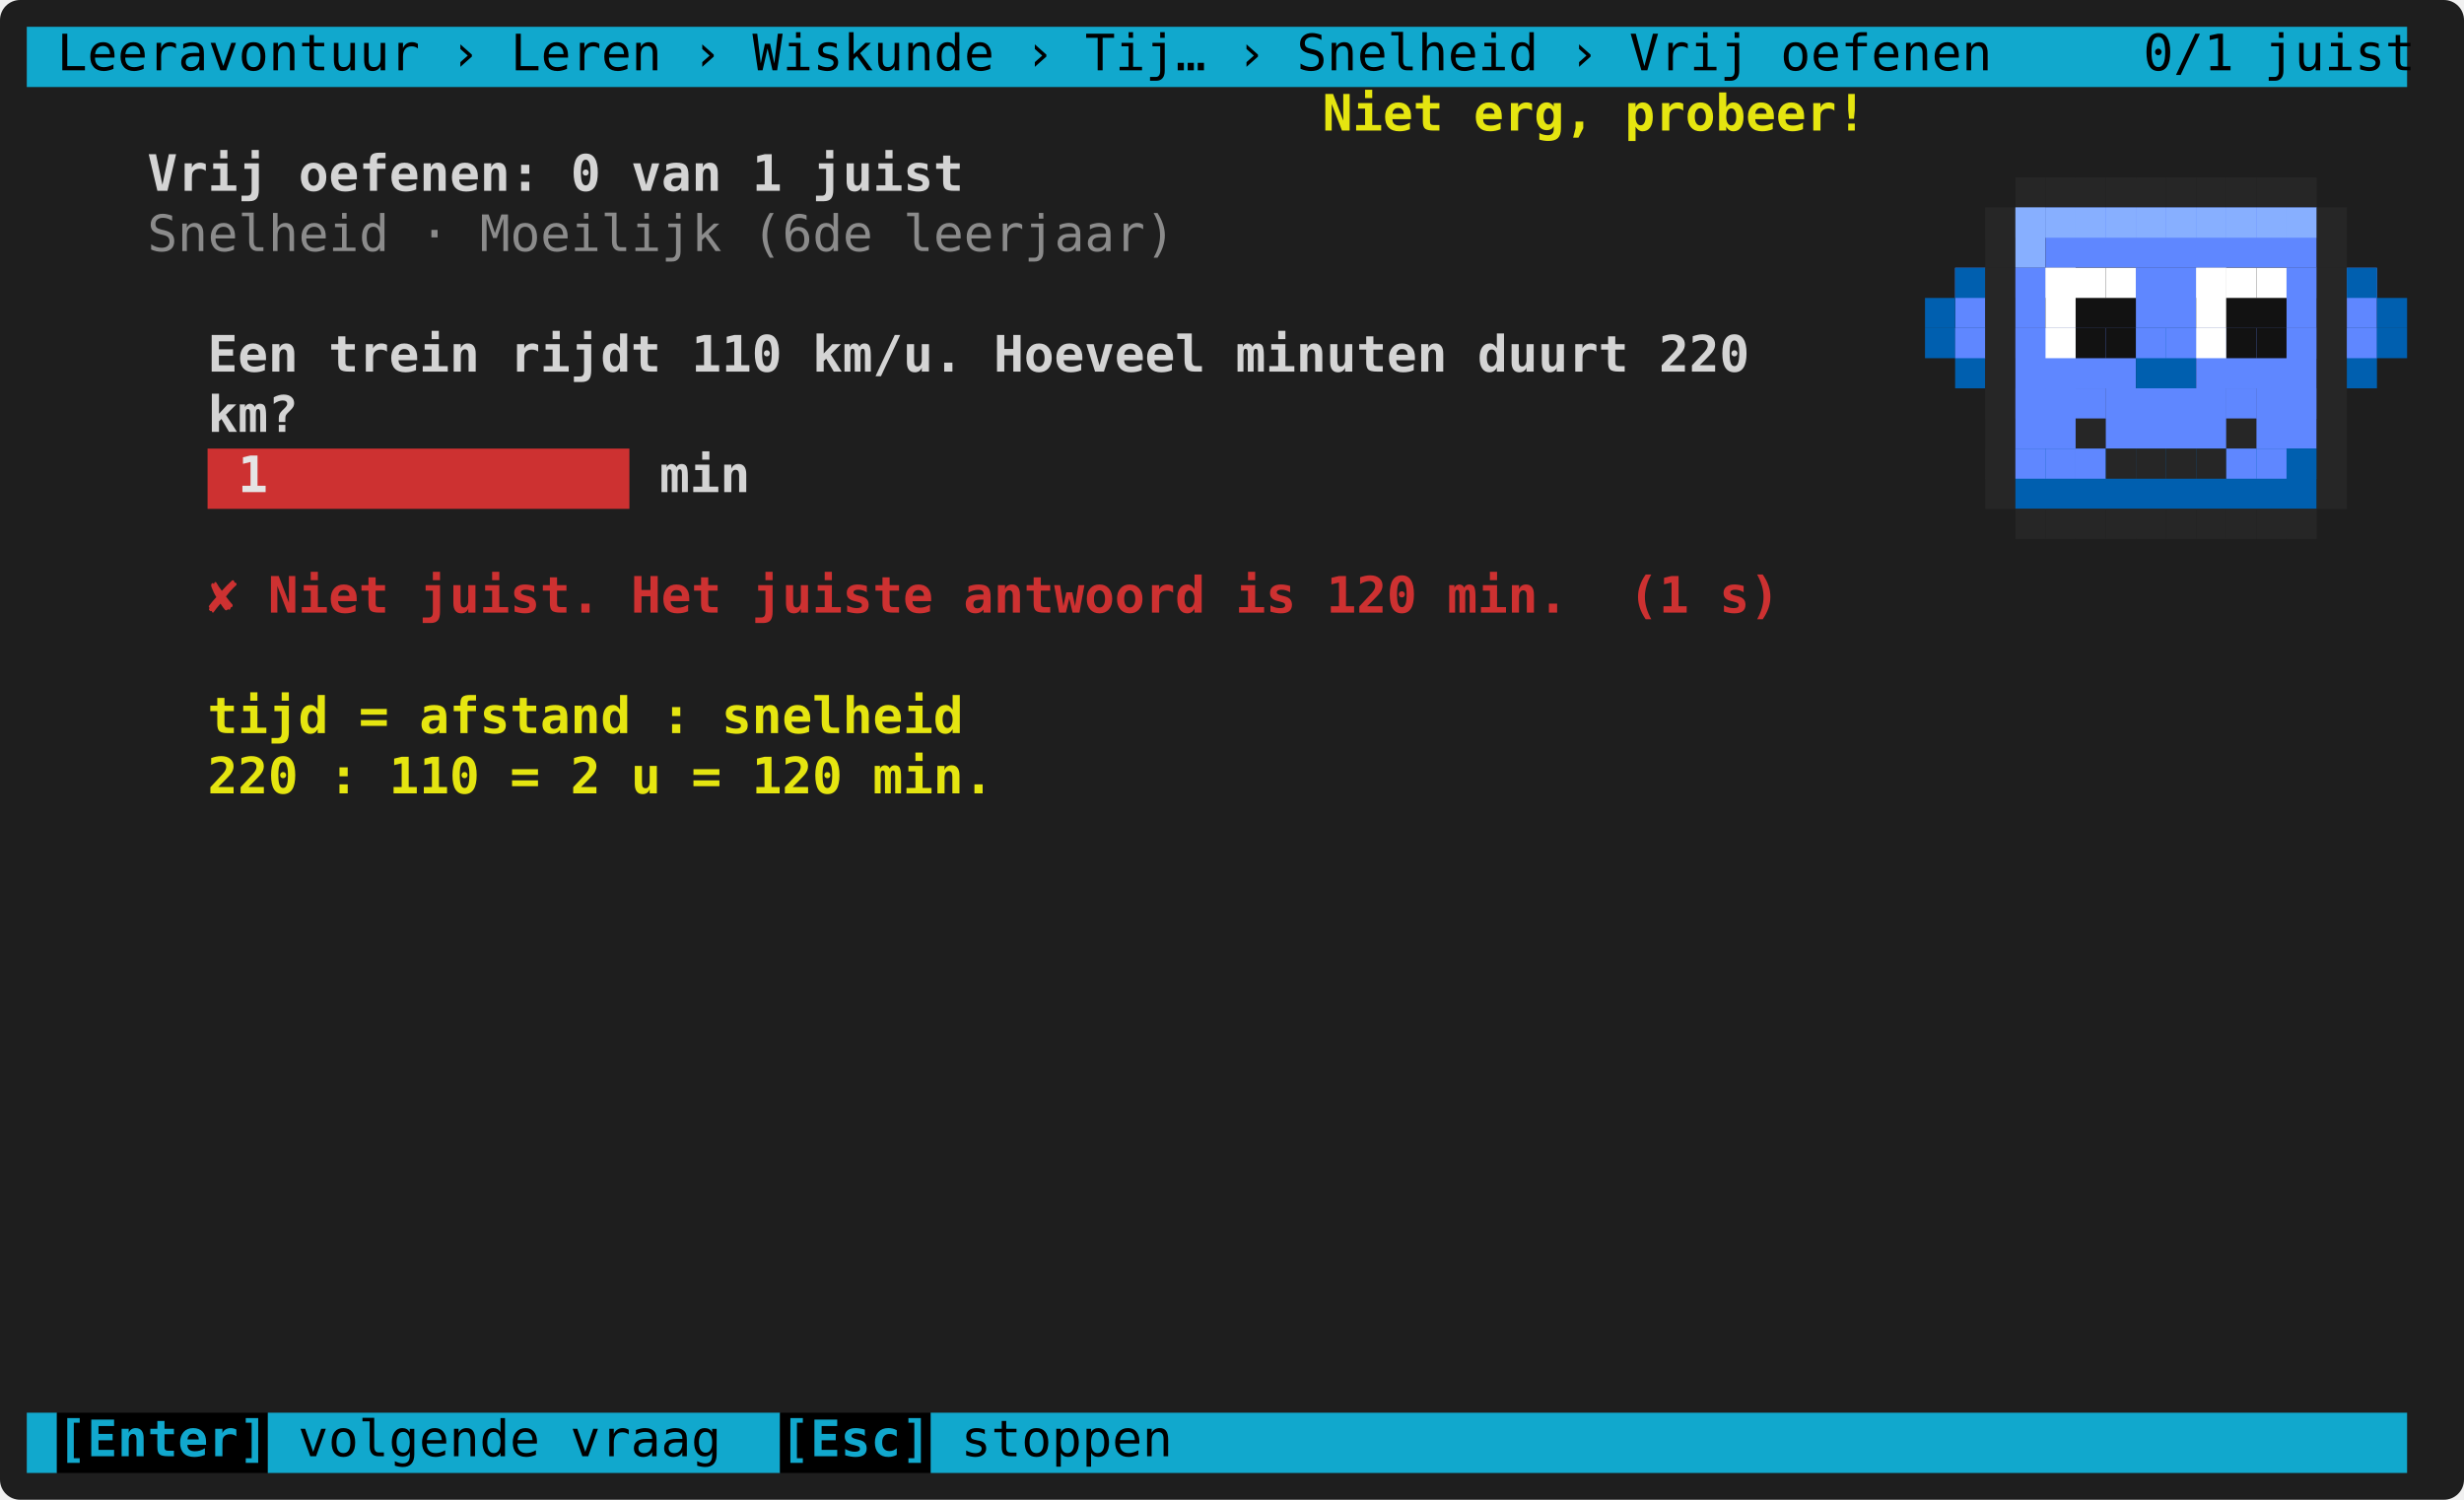
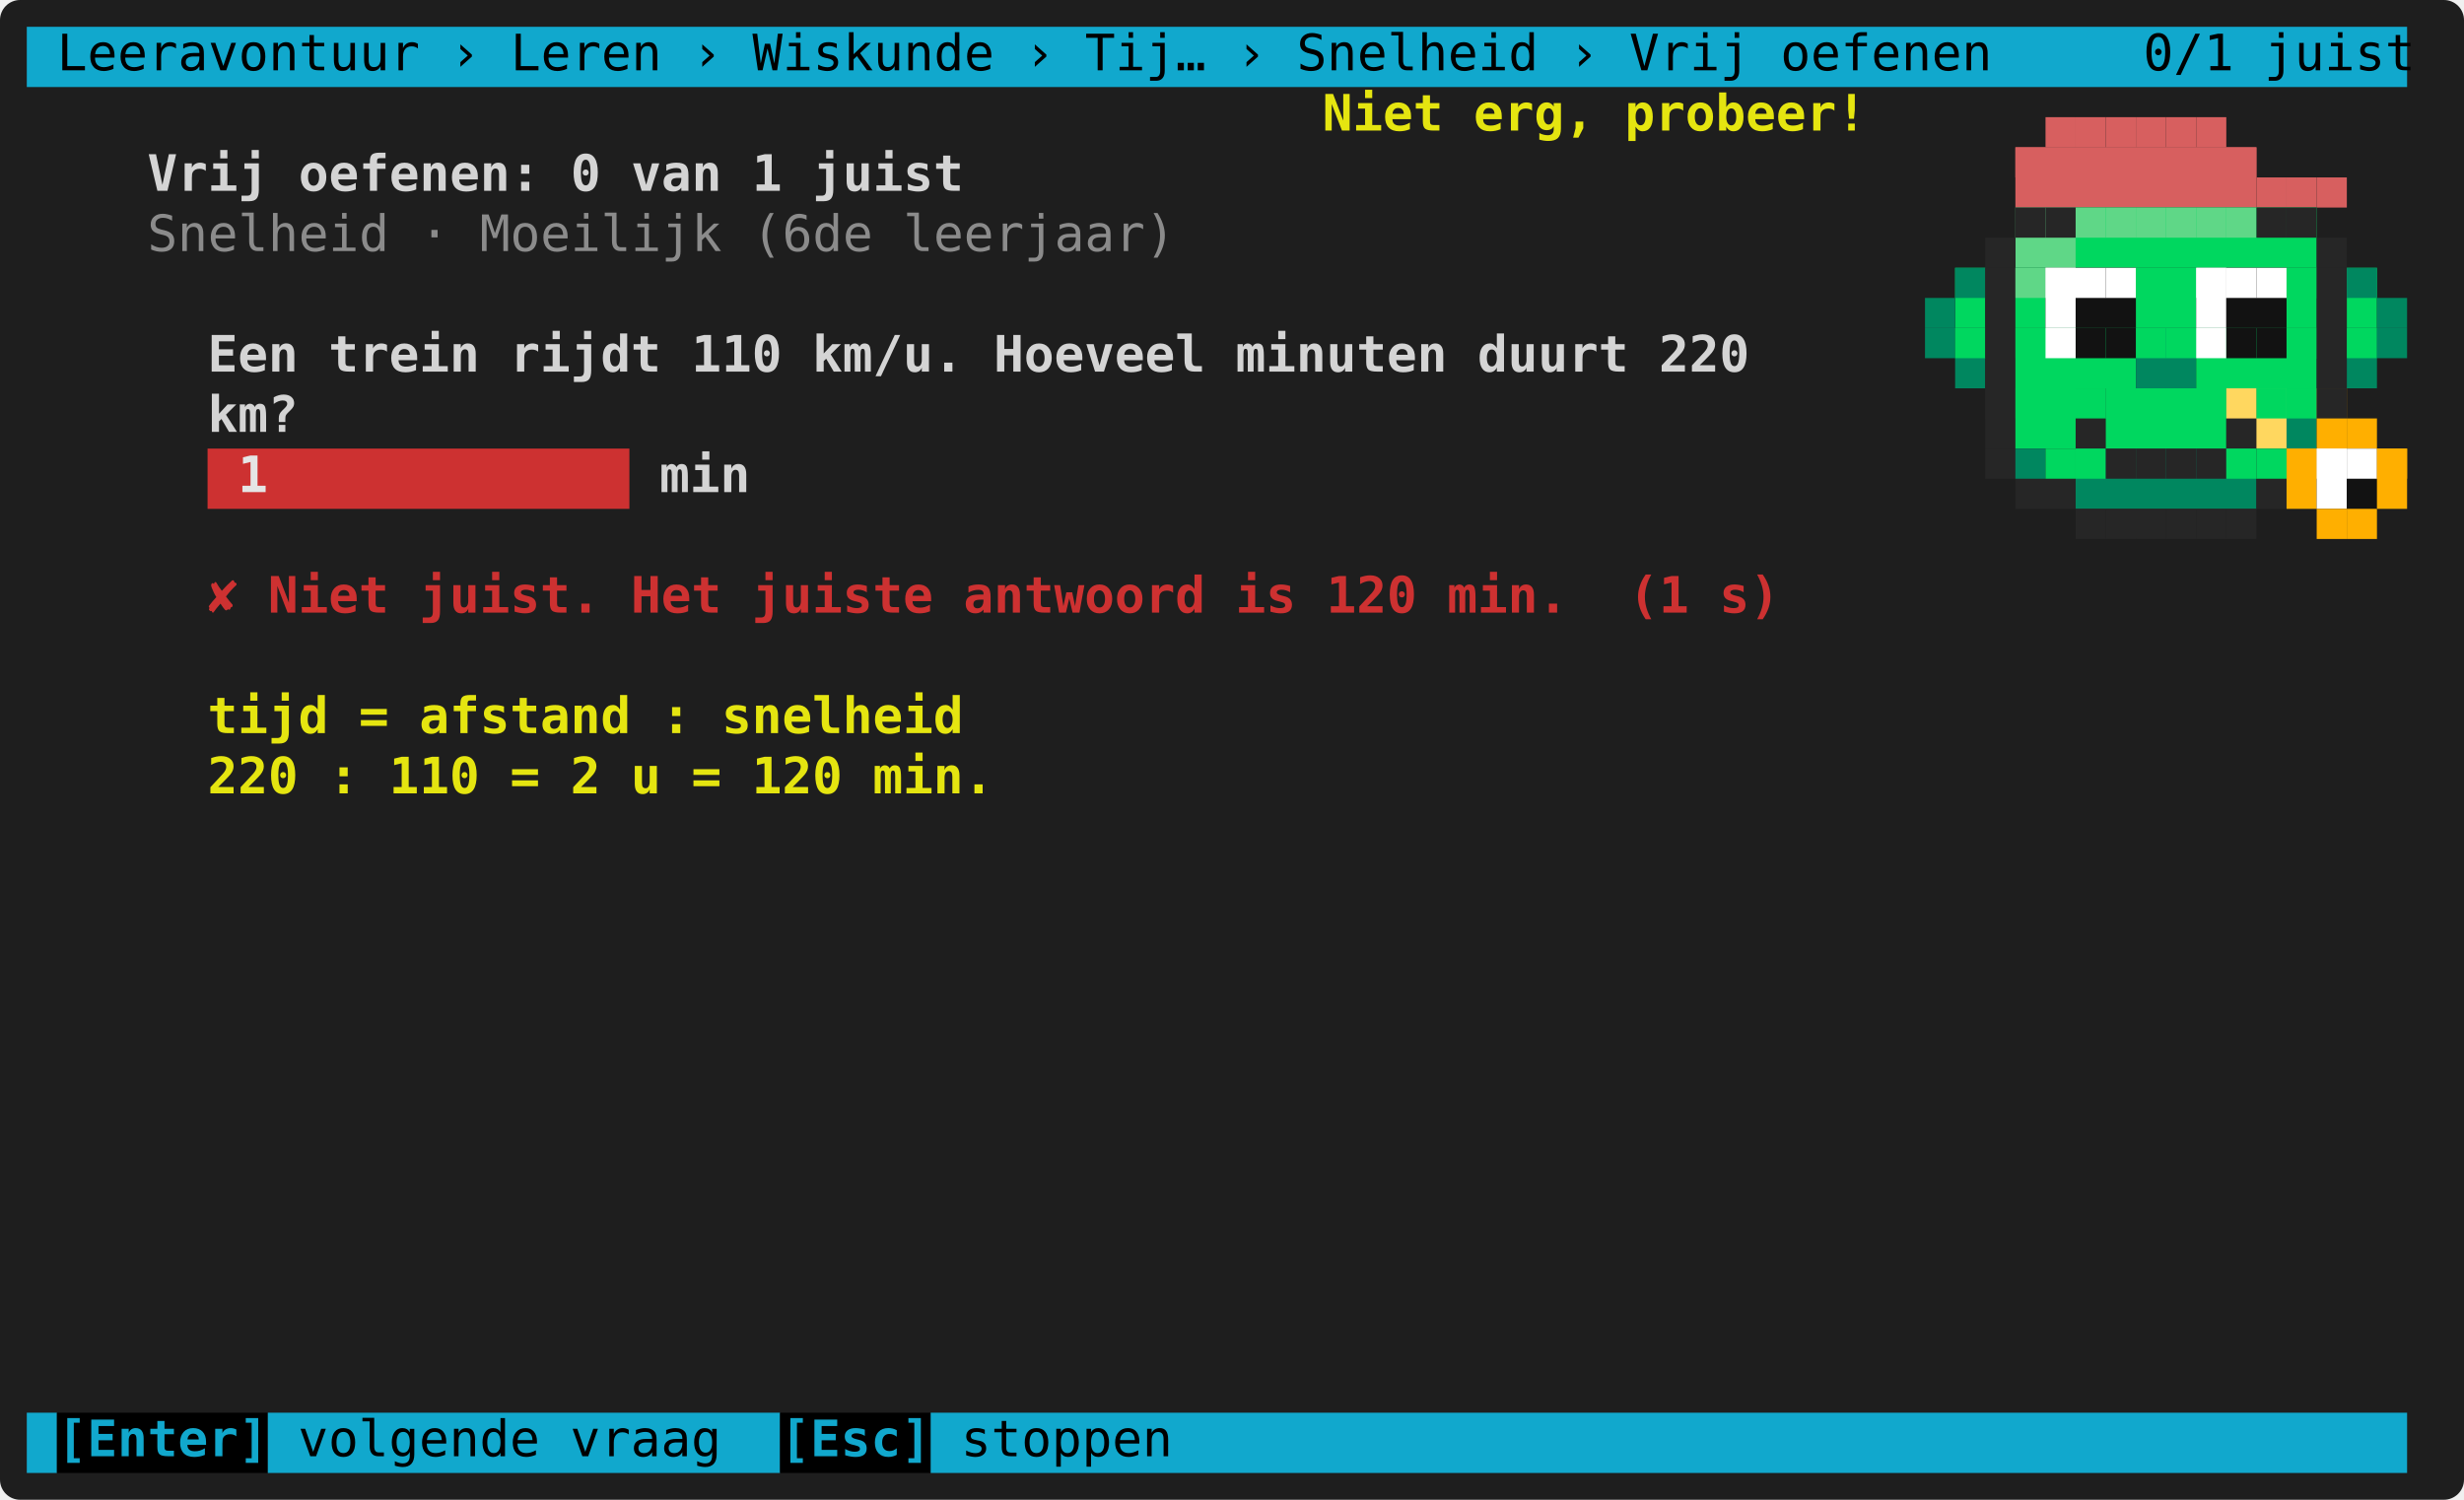
<svg xmlns="http://www.w3.org/2000/svg" width="736" height="448" viewBox="0 0 736 448" role="img" aria-label="Snelheid">
  <rect width="736" height="448" rx="6" fill="#1e1e1e" />
  <g font-family="DejaVu Sans Mono, Menlo, Consolas, monospace" font-size="15">
    <rect x="8" y="8" width="711" height="18" fill="#11a8cd" />
    <text x="8" y="21" textLength="711" lengthAdjust="spacingAndGlyphs" xml:space="preserve" fill="#000000"> Leeravontuur › Leren › Wiskunde › Tij… › Snelheid › Vrij oefenen     0/1 juist</text>
+     <rect x="611" y="35" width="9" height="9" fill="#d75f5f" />
+     <rect x="620" y="35" width="9" height="9" fill="#d75f5f" />
+     <rect x="629" y="35" width="9" height="9" fill="#d75f5f" />
+     <rect x="638" y="35" width="9" height="9" fill="#d75f5f" />
+     <rect x="647" y="35" width="9" height="9" fill="#d75f5f" />
+     <rect x="656" y="35" width="9" height="9" fill="#d75f5f" />
    <text x="395" y="39" textLength="162" lengthAdjust="spacingAndGlyphs" xml:space="preserve" fill="#e5e510" font-weight="bold">Niet erg, probeer!</text>
-     <rect x="602" y="53" width="9" height="9" fill="#262626" />
-     <rect x="611" y="53" width="9" height="9" fill="#262626" />
-     <rect x="620" y="53" width="9" height="9" fill="#262626" />
-     <rect x="629" y="53" width="9" height="9" fill="#262626" />
-     <rect x="638" y="53" width="9" height="9" fill="#262626" />
-     <rect x="647" y="53" width="9" height="9" fill="#262626" />
-     <rect x="656" y="53" width="9" height="9" fill="#262626" />
-     <rect x="665" y="53" width="9" height="9" fill="#262626" />
-     <rect x="674" y="53" width="9" height="9" fill="#262626" />
-     <rect x="683" y="53" width="9" height="9" fill="#262626" />
+     <rect x="602" y="44" width="72" height="18" fill="#d75f5f" />
+     <rect x="602" y="44" width="9" height="9" fill="#d75f5f" />
+     <rect x="611" y="44" width="9" height="9" fill="#d75f5f" />
+     <rect x="620" y="44" width="9" height="9" fill="#d75f5f" />
+     <rect x="629" y="44" width="9" height="9" fill="#d75f5f" />
+     <rect x="638" y="44" width="9" height="9" fill="#d75f5f" />
+     <rect x="647" y="44" width="9" height="9" fill="#d75f5f" />
+     <rect x="656" y="44" width="9" height="9" fill="#d75f5f" />
+     <rect x="665" y="44" width="9" height="9" fill="#d75f5f" />
+     <rect x="674" y="53" width="9" height="9" fill="#d75f5f" />
+     <rect x="683" y="53" width="9" height="9" fill="#d75f5f" />
+     <rect x="692" y="53" width="9" height="9" fill="#d75f5f" />
    <text x="44" y="57" textLength="243" lengthAdjust="spacingAndGlyphs" xml:space="preserve" fill="#d4d4d4" font-weight="bold">Vrij oefenen: 0 van 1 juist</text>
-     <rect x="593" y="62" width="9" height="18" fill="#262626" />
-     <rect x="602" y="62" width="9" height="18" fill="#87afff" />
-     <rect x="611" y="62" width="81" height="18" fill="#5f87ff" />
-     <rect x="692" y="62" width="9" height="18" fill="#262626" />
-     <rect x="593" y="62" width="9" height="9" fill="#262626" />
-     <rect x="602" y="62" width="9" height="9" fill="#87afff" />
-     <rect x="611" y="62" width="9" height="9" fill="#87afff" />
-     <rect x="620" y="62" width="9" height="9" fill="#87afff" />
-     <rect x="629" y="62" width="9" height="9" fill="#87afff" />
-     <rect x="638" y="62" width="9" height="9" fill="#87afff" />
-     <rect x="647" y="62" width="9" height="9" fill="#87afff" />
-     <rect x="656" y="62" width="9" height="9" fill="#87afff" />
-     <rect x="665" y="62" width="9" height="9" fill="#87afff" />
-     <rect x="674" y="62" width="9" height="9" fill="#87afff" />
-     <rect x="683" y="62" width="9" height="9" fill="#87afff" />
-     <rect x="692" y="62" width="9" height="9" fill="#262626" />
+     <rect x="602" y="62" width="18" height="18" fill="#5fd787" />
+     <rect x="620" y="62" width="72" height="18" fill="#00d75f" />
+     <rect x="593" y="71" width="9" height="9" fill="#262626" />
+     <rect x="602" y="62" width="9" height="9" fill="#262626" />
+     <rect x="611" y="62" width="9" height="9" fill="#262626" />
+     <rect x="620" y="62" width="9" height="9" fill="#5fd787" />
+     <rect x="629" y="62" width="9" height="9" fill="#5fd787" />
+     <rect x="638" y="62" width="9" height="9" fill="#5fd787" />
+     <rect x="647" y="62" width="9" height="9" fill="#5fd787" />
+     <rect x="656" y="62" width="9" height="9" fill="#5fd787" />
+     <rect x="665" y="62" width="9" height="9" fill="#5fd787" />
+     <rect x="674" y="62" width="9" height="9" fill="#262626" />
+     <rect x="683" y="62" width="9" height="9" fill="#262626" />
+     <rect x="692" y="71" width="9" height="9" fill="#262626" />
    <text x="44" y="75" textLength="306" lengthAdjust="spacingAndGlyphs" xml:space="preserve" fill="#d4d4d4" opacity="0.6">Snelheid · Moeilijk (6de leerjaar)</text>
-     <rect x="584" y="80" width="9" height="18" fill="#5f87ff" />
+     <rect x="584" y="80" width="9" height="18" fill="#00d75f" />
    <rect x="593" y="80" width="9" height="18" fill="#262626" />
-     <rect x="602" y="80" width="9" height="18" fill="#5f87ff" />
+     <rect x="602" y="80" width="9" height="18" fill="#00d75f" />
    <rect x="611" y="80" width="9" height="18" fill="#ffffff" />
    <rect x="620" y="80" width="18" height="18" fill="#121212" />
-     <rect x="638" y="80" width="18" height="18" fill="#5f87ff" />
+     <rect x="638" y="80" width="18" height="18" fill="#00d75f" />
    <rect x="656" y="80" width="9" height="18" fill="#ffffff" />
    <rect x="665" y="80" width="18" height="18" fill="#121212" />
-     <rect x="683" y="80" width="9" height="18" fill="#5f87ff" />
+     <rect x="683" y="80" width="9" height="18" fill="#00d75f" />
    <rect x="692" y="80" width="9" height="18" fill="#262626" />
-     <rect x="701" y="80" width="9" height="18" fill="#5f87ff" />
-     <rect x="575" y="89" width="9" height="9" fill="#005faf" />
-     <rect x="584" y="80" width="9" height="9" fill="#005faf" />
+     <rect x="701" y="80" width="9" height="18" fill="#00d75f" />
+     <rect x="575" y="89" width="9" height="9" fill="#00875f" />
+     <rect x="584" y="80" width="9" height="9" fill="#00875f" />
    <rect x="593" y="80" width="9" height="9" fill="#262626" />
-     <rect x="602" y="80" width="9" height="9" fill="#5f87ff" />
+     <rect x="602" y="80" width="9" height="9" fill="#5fd787" />
    <rect x="611" y="80" width="9" height="9" fill="#ffffff" />
    <rect x="620" y="80" width="9" height="9" fill="#ffffff" />
    <rect x="629" y="80" width="9" height="9" fill="#ffffff" />
-     <rect x="638" y="80" width="9" height="9" fill="#5f87ff" />
-     <rect x="647" y="80" width="9" height="9" fill="#5f87ff" />
+     <rect x="638" y="80" width="9" height="9" fill="#00d75f" />
+     <rect x="647" y="80" width="9" height="9" fill="#00d75f" />
    <rect x="656" y="80" width="9" height="9" fill="#ffffff" />
    <rect x="665" y="80" width="9" height="9" fill="#ffffff" />
    <rect x="674" y="80" width="9" height="9" fill="#ffffff" />
-     <rect x="683" y="80" width="9" height="9" fill="#5f87ff" />
+     <rect x="683" y="80" width="9" height="9" fill="#00d75f" />
    <rect x="692" y="80" width="9" height="9" fill="#262626" />
-     <rect x="701" y="80" width="9" height="9" fill="#005faf" />
-     <rect x="710" y="89" width="9" height="9" fill="#005faf" />
-     <rect x="584" y="98" width="9" height="18" fill="#005faf" />
+     <rect x="701" y="80" width="9" height="9" fill="#00875f" />
+     <rect x="710" y="89" width="9" height="9" fill="#00875f" />
+     <rect x="584" y="98" width="9" height="18" fill="#00875f" />
    <rect x="593" y="98" width="9" height="18" fill="#262626" />
-     <rect x="602" y="98" width="36" height="18" fill="#5f87ff" />
-     <rect x="638" y="98" width="18" height="18" fill="#005faf" />
-     <rect x="656" y="98" width="36" height="18" fill="#5f87ff" />
+     <rect x="602" y="98" width="36" height="18" fill="#00d75f" />
+     <rect x="638" y="98" width="18" height="18" fill="#00875f" />
+     <rect x="656" y="98" width="36" height="18" fill="#00d75f" />
    <rect x="692" y="98" width="9" height="18" fill="#262626" />
-     <rect x="701" y="98" width="9" height="18" fill="#005faf" />
-     <rect x="575" y="98" width="9" height="9" fill="#005faf" />
-     <rect x="584" y="98" width="9" height="9" fill="#5f87ff" />
+     <rect x="701" y="98" width="9" height="18" fill="#00875f" />
+     <rect x="575" y="98" width="9" height="9" fill="#00875f" />
+     <rect x="584" y="98" width="9" height="9" fill="#00d75f" />
    <rect x="593" y="98" width="9" height="9" fill="#262626" />
-     <rect x="602" y="98" width="9" height="9" fill="#5f87ff" />
+     <rect x="602" y="98" width="9" height="9" fill="#00d75f" />
    <rect x="611" y="98" width="9" height="9" fill="#ffffff" />
    <rect x="620" y="98" width="9" height="9" fill="#121212" />
    <rect x="629" y="98" width="9" height="9" fill="#121212" />
-     <rect x="638" y="98" width="9" height="9" fill="#5f87ff" />
-     <rect x="647" y="98" width="9" height="9" fill="#5f87ff" />
+     <rect x="638" y="98" width="9" height="9" fill="#00d75f" />
+     <rect x="647" y="98" width="9" height="9" fill="#00d75f" />
    <rect x="656" y="98" width="9" height="9" fill="#ffffff" />
    <rect x="665" y="98" width="9" height="9" fill="#121212" />
    <rect x="674" y="98" width="9" height="9" fill="#121212" />
-     <rect x="683" y="98" width="9" height="9" fill="#5f87ff" />
+     <rect x="683" y="98" width="9" height="9" fill="#00d75f" />
    <rect x="692" y="98" width="9" height="9" fill="#262626" />
-     <rect x="701" y="98" width="9" height="9" fill="#5f87ff" />
-     <rect x="710" y="98" width="9" height="9" fill="#005faf" />
+     <rect x="701" y="98" width="9" height="9" fill="#00d75f" />
+     <rect x="710" y="98" width="9" height="9" fill="#00875f" />
    <text x="62" y="111" textLength="459" lengthAdjust="spacingAndGlyphs" xml:space="preserve" fill="#d4d4d4" font-weight="bold">Een trein rijdt 110 km/u. Hoeveel minuten duurt 220</text>
    <rect x="593" y="116" width="9" height="18" fill="#262626" />
-     <rect x="602" y="116" width="18" height="18" fill="#5f87ff" />
+     <rect x="602" y="116" width="18" height="18" fill="#00d75f" />
    <rect x="620" y="116" width="9" height="18" fill="#262626" />
-     <rect x="629" y="116" width="36" height="18" fill="#5f87ff" />
+     <rect x="629" y="116" width="36" height="18" fill="#00d75f" />
    <rect x="665" y="116" width="9" height="18" fill="#262626" />
-     <rect x="674" y="116" width="18" height="18" fill="#5f87ff" />
-     <rect x="692" y="116" width="9" height="18" fill="#262626" />
+     <rect x="674" y="116" width="9" height="18" fill="#ffd75f" />
+     <rect x="683" y="116" width="9" height="18" fill="#00875f" />
+     <rect x="692" y="116" width="9" height="18" fill="#ffaf00" />
    <rect x="593" y="116" width="9" height="9" fill="#262626" />
-     <rect x="602" y="116" width="9" height="9" fill="#5f87ff" />
-     <rect x="611" y="116" width="9" height="9" fill="#5f87ff" />
-     <rect x="620" y="116" width="9" height="9" fill="#5f87ff" />
-     <rect x="629" y="116" width="9" height="9" fill="#5f87ff" />
-     <rect x="638" y="116" width="9" height="9" fill="#5f87ff" />
-     <rect x="647" y="116" width="9" height="9" fill="#5f87ff" />
-     <rect x="656" y="116" width="9" height="9" fill="#5f87ff" />
-     <rect x="665" y="116" width="9" height="9" fill="#5f87ff" />
-     <rect x="674" y="116" width="9" height="9" fill="#5f87ff" />
-     <rect x="683" y="116" width="9" height="9" fill="#5f87ff" />
+     <rect x="602" y="116" width="9" height="9" fill="#00d75f" />
+     <rect x="611" y="116" width="9" height="9" fill="#00d75f" />
+     <rect x="620" y="116" width="9" height="9" fill="#00d75f" />
+     <rect x="629" y="116" width="9" height="9" fill="#00d75f" />
+     <rect x="638" y="116" width="9" height="9" fill="#00d75f" />
+     <rect x="647" y="116" width="9" height="9" fill="#00d75f" />
+     <rect x="656" y="116" width="9" height="9" fill="#00d75f" />
+     <rect x="665" y="116" width="9" height="9" fill="#ffd75f" />
+     <rect x="674" y="116" width="9" height="9" fill="#00d75f" />
+     <rect x="683" y="116" width="9" height="9" fill="#00d75f" />
    <rect x="692" y="116" width="9" height="9" fill="#262626" />
+     <rect x="701" y="125" width="9" height="9" fill="#ffaf00" />
    <text x="62" y="129" textLength="27" lengthAdjust="spacingAndGlyphs" xml:space="preserve" fill="#d4d4d4" font-weight="bold">km?</text>
    <rect x="62" y="134" width="126" height="18" fill="#cd3131" />
-     <rect x="593" y="134" width="9" height="18" fill="#262626" />
-     <rect x="602" y="134" width="90" height="18" fill="#005faf" />
-     <rect x="692" y="134" width="9" height="18" fill="#262626" />
+     <rect x="602" y="134" width="18" height="18" fill="#262626" />
+     <rect x="620" y="134" width="54" height="18" fill="#00875f" />
+     <rect x="674" y="134" width="9" height="18" fill="#262626" />
+     <rect x="683" y="134" width="9" height="18" fill="#ffaf00" />
+     <rect x="692" y="134" width="9" height="18" fill="#ffffff" />
+     <rect x="701" y="134" width="9" height="18" fill="#121212" />
+     <rect x="710" y="134" width="9" height="18" fill="#ffaf00" />
    <rect x="593" y="134" width="9" height="9" fill="#262626" />
-     <rect x="602" y="134" width="9" height="9" fill="#5f87ff" />
-     <rect x="611" y="134" width="9" height="9" fill="#5f87ff" />
-     <rect x="620" y="134" width="9" height="9" fill="#5f87ff" />
+     <rect x="602" y="134" width="9" height="9" fill="#00875f" />
+     <rect x="611" y="134" width="9" height="9" fill="#00d75f" />
+     <rect x="620" y="134" width="9" height="9" fill="#00d75f" />
    <rect x="629" y="134" width="9" height="9" fill="#262626" />
    <rect x="638" y="134" width="9" height="9" fill="#262626" />
    <rect x="647" y="134" width="9" height="9" fill="#262626" />
    <rect x="656" y="134" width="9" height="9" fill="#262626" />
-     <rect x="665" y="134" width="9" height="9" fill="#5f87ff" />
-     <rect x="674" y="134" width="9" height="9" fill="#5f87ff" />
-     <rect x="683" y="134" width="9" height="9" fill="#005faf" />
-     <rect x="692" y="134" width="9" height="9" fill="#262626" />
+     <rect x="665" y="134" width="9" height="9" fill="#00d75f" />
+     <rect x="674" y="134" width="9" height="9" fill="#00d75f" />
+     <rect x="683" y="134" width="9" height="9" fill="#ffaf00" />
+     <rect x="692" y="134" width="9" height="9" fill="#ffffff" />
+     <rect x="701" y="134" width="9" height="9" fill="#ffffff" />
+     <rect x="710" y="134" width="9" height="9" fill="#ffaf00" />
    <text x="62" y="147" textLength="126" lengthAdjust="spacingAndGlyphs" xml:space="preserve" fill="#e5e5e5" font-weight="bold"> 1            </text>
    <text x="197" y="147" textLength="27" lengthAdjust="spacingAndGlyphs" xml:space="preserve" fill="#d4d4d4" font-weight="bold">min</text>
-     <rect x="602" y="152" width="9" height="9" fill="#262626" />
-     <rect x="611" y="152" width="9" height="9" fill="#262626" />
    <rect x="620" y="152" width="9" height="9" fill="#262626" />
    <rect x="629" y="152" width="9" height="9" fill="#262626" />
    <rect x="638" y="152" width="9" height="9" fill="#262626" />
    <rect x="647" y="152" width="9" height="9" fill="#262626" />
    <rect x="656" y="152" width="9" height="9" fill="#262626" />
    <rect x="665" y="152" width="9" height="9" fill="#262626" />
-     <rect x="674" y="152" width="9" height="9" fill="#262626" />
-     <rect x="683" y="152" width="9" height="9" fill="#262626" />
+     <rect x="692" y="152" width="9" height="9" fill="#ffaf00" />
+     <rect x="701" y="152" width="9" height="9" fill="#ffaf00" />
    <text x="62" y="183" textLength="468" lengthAdjust="spacingAndGlyphs" xml:space="preserve" fill="#cd3131" font-weight="bold">✘ Niet juist. Het juiste antwoord is 120 min.  (1 s)</text>
    <text x="62" y="219" textLength="225" lengthAdjust="spacingAndGlyphs" xml:space="preserve" fill="#e5e510" font-weight="bold">tijd = afstand : snelheid</text>
    <text x="62" y="237" textLength="234" lengthAdjust="spacingAndGlyphs" xml:space="preserve" fill="#e5e510" font-weight="bold">220 : 110 = 2 u = 120 min.</text>
    <rect x="8" y="422" width="9" height="18" fill="#11a8cd" />
    <rect x="17" y="422" width="63" height="18" fill="#000000" />
    <rect x="80" y="422" width="153" height="18" fill="#11a8cd" />
    <rect x="233" y="422" width="45" height="18" fill="#000000" />
    <rect x="278" y="422" width="441" height="18" fill="#11a8cd" />
    <text x="17" y="435" textLength="63" lengthAdjust="spacingAndGlyphs" xml:space="preserve" fill="#11a8cd" font-weight="bold">[Enter]</text>
    <text x="80" y="435" textLength="153" lengthAdjust="spacingAndGlyphs" xml:space="preserve" fill="#000000"> volgende vraag  </text>
    <text x="233" y="435" textLength="45" lengthAdjust="spacingAndGlyphs" xml:space="preserve" fill="#11a8cd" font-weight="bold">[Esc]</text>
    <text x="278" y="435" textLength="441" lengthAdjust="spacingAndGlyphs" xml:space="preserve" fill="#000000"> stoppen                                         </text>
  </g>
</svg>
